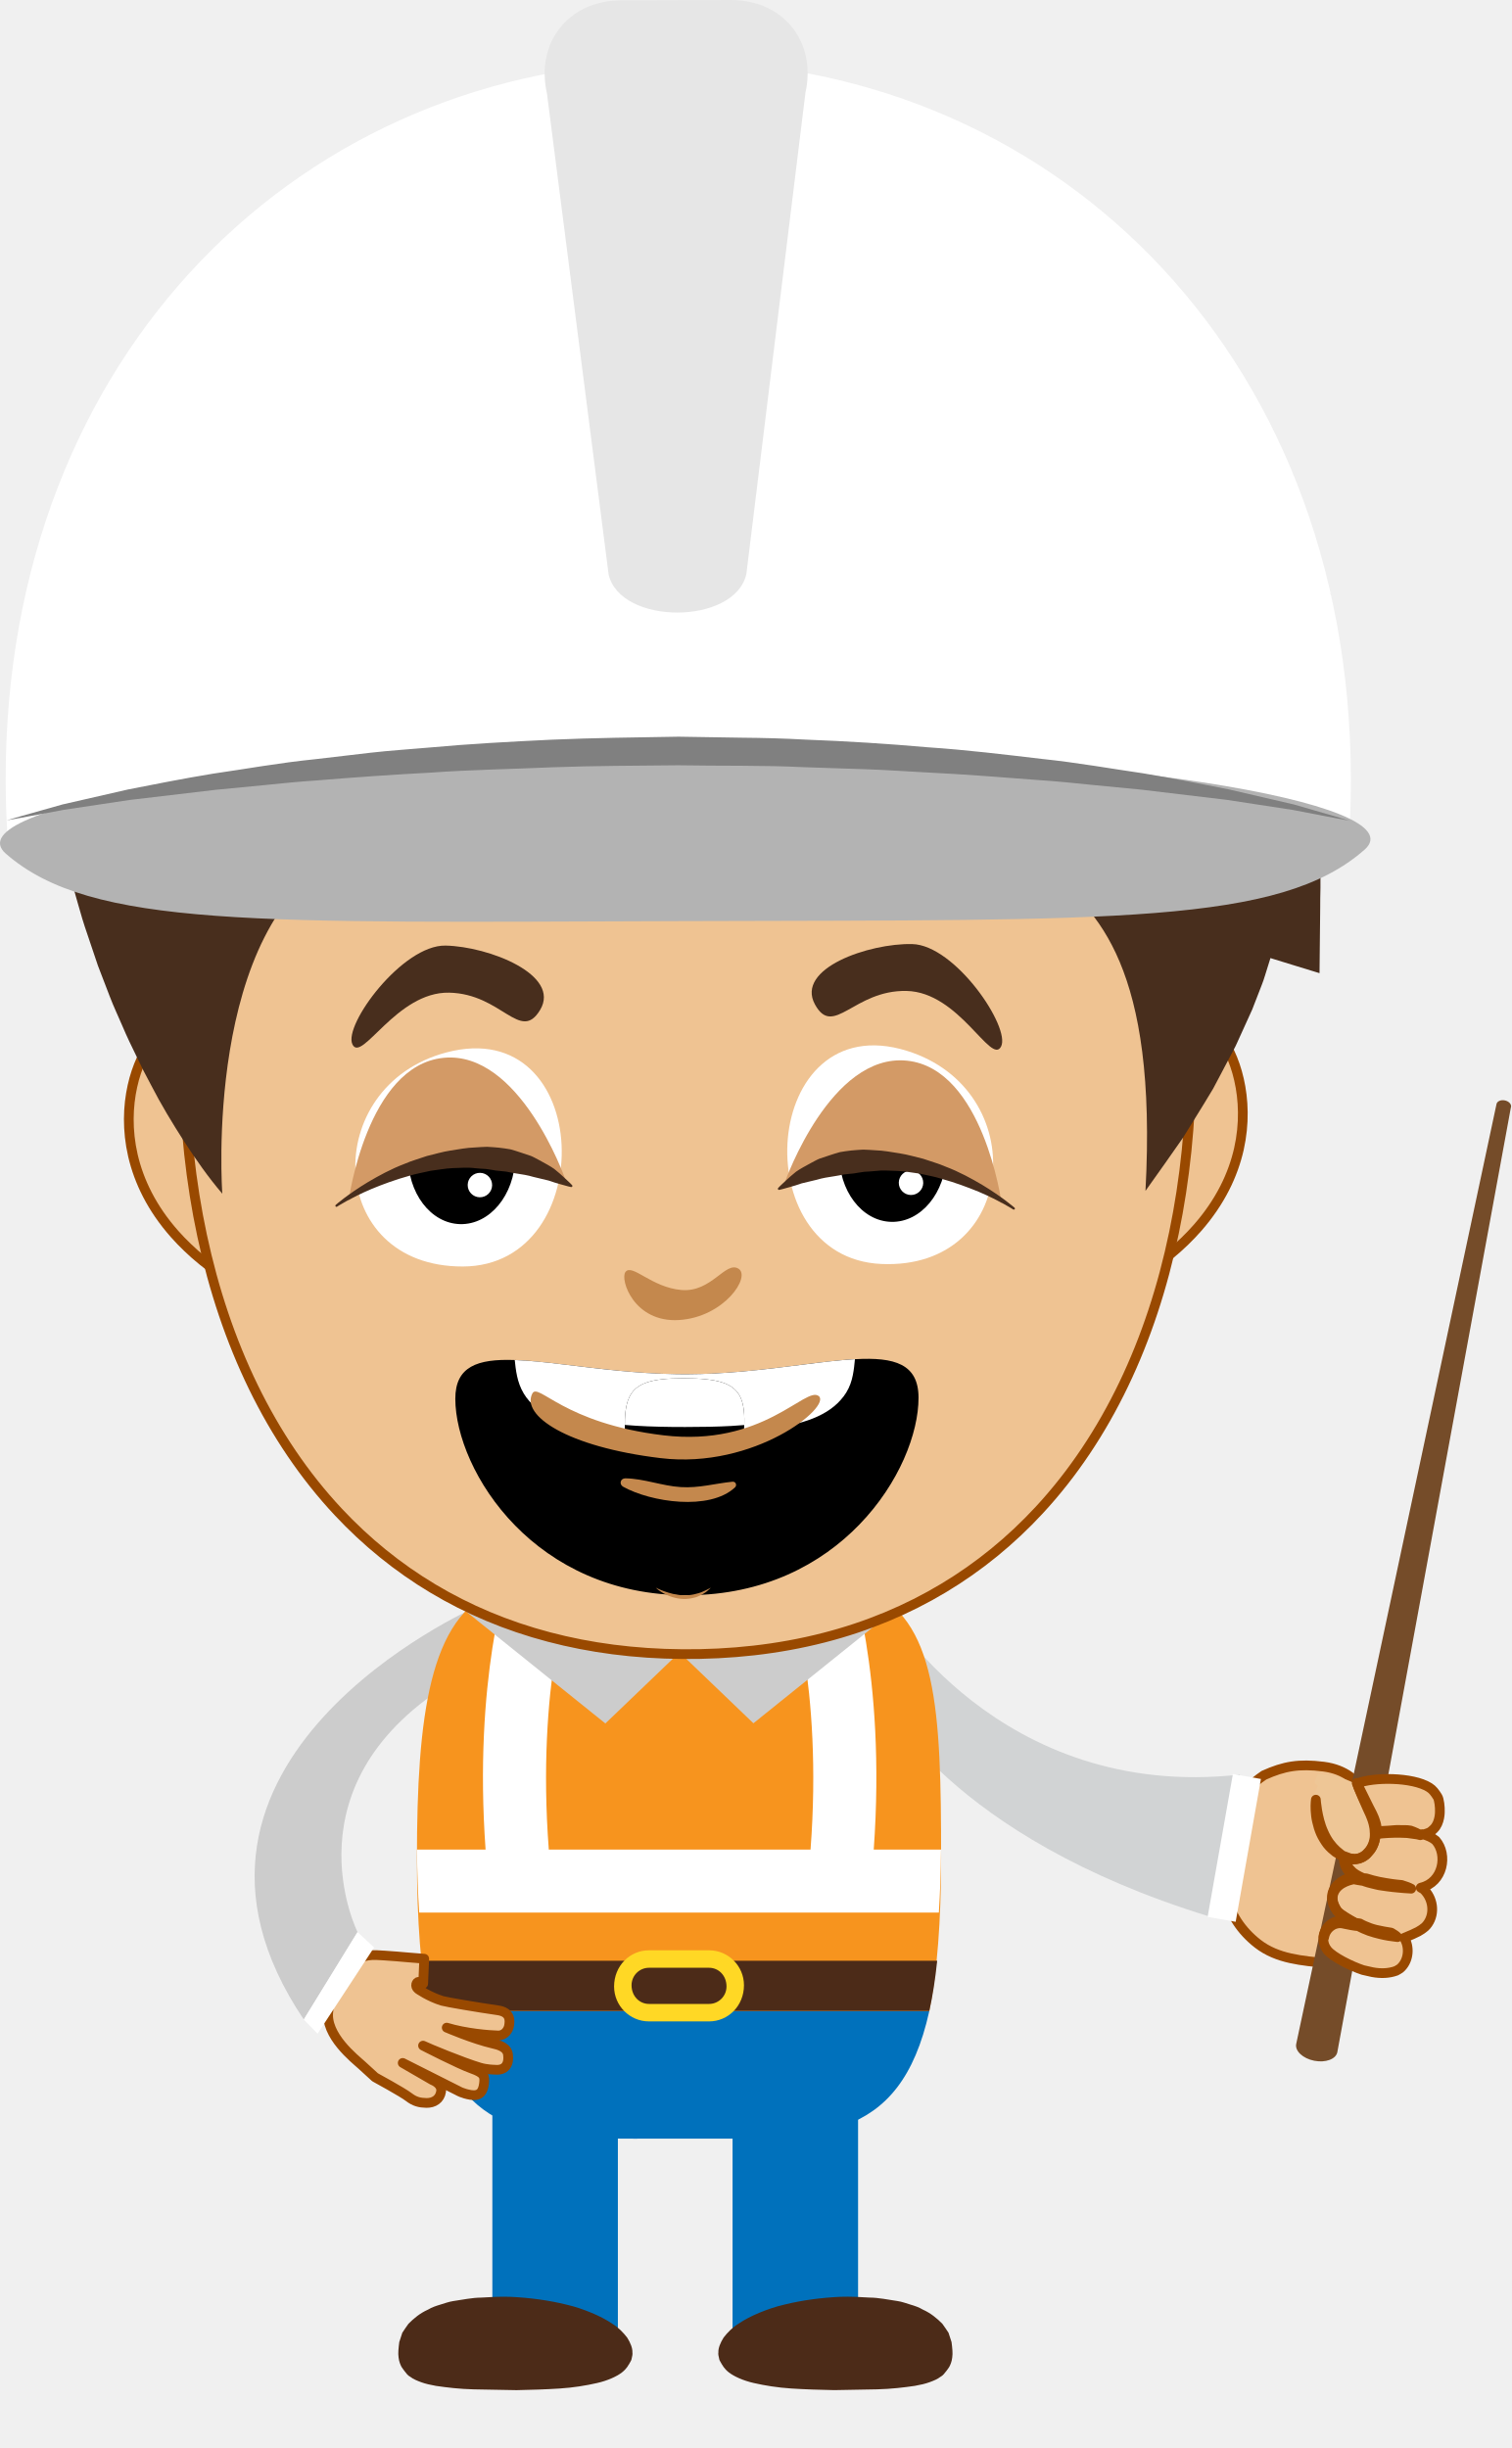
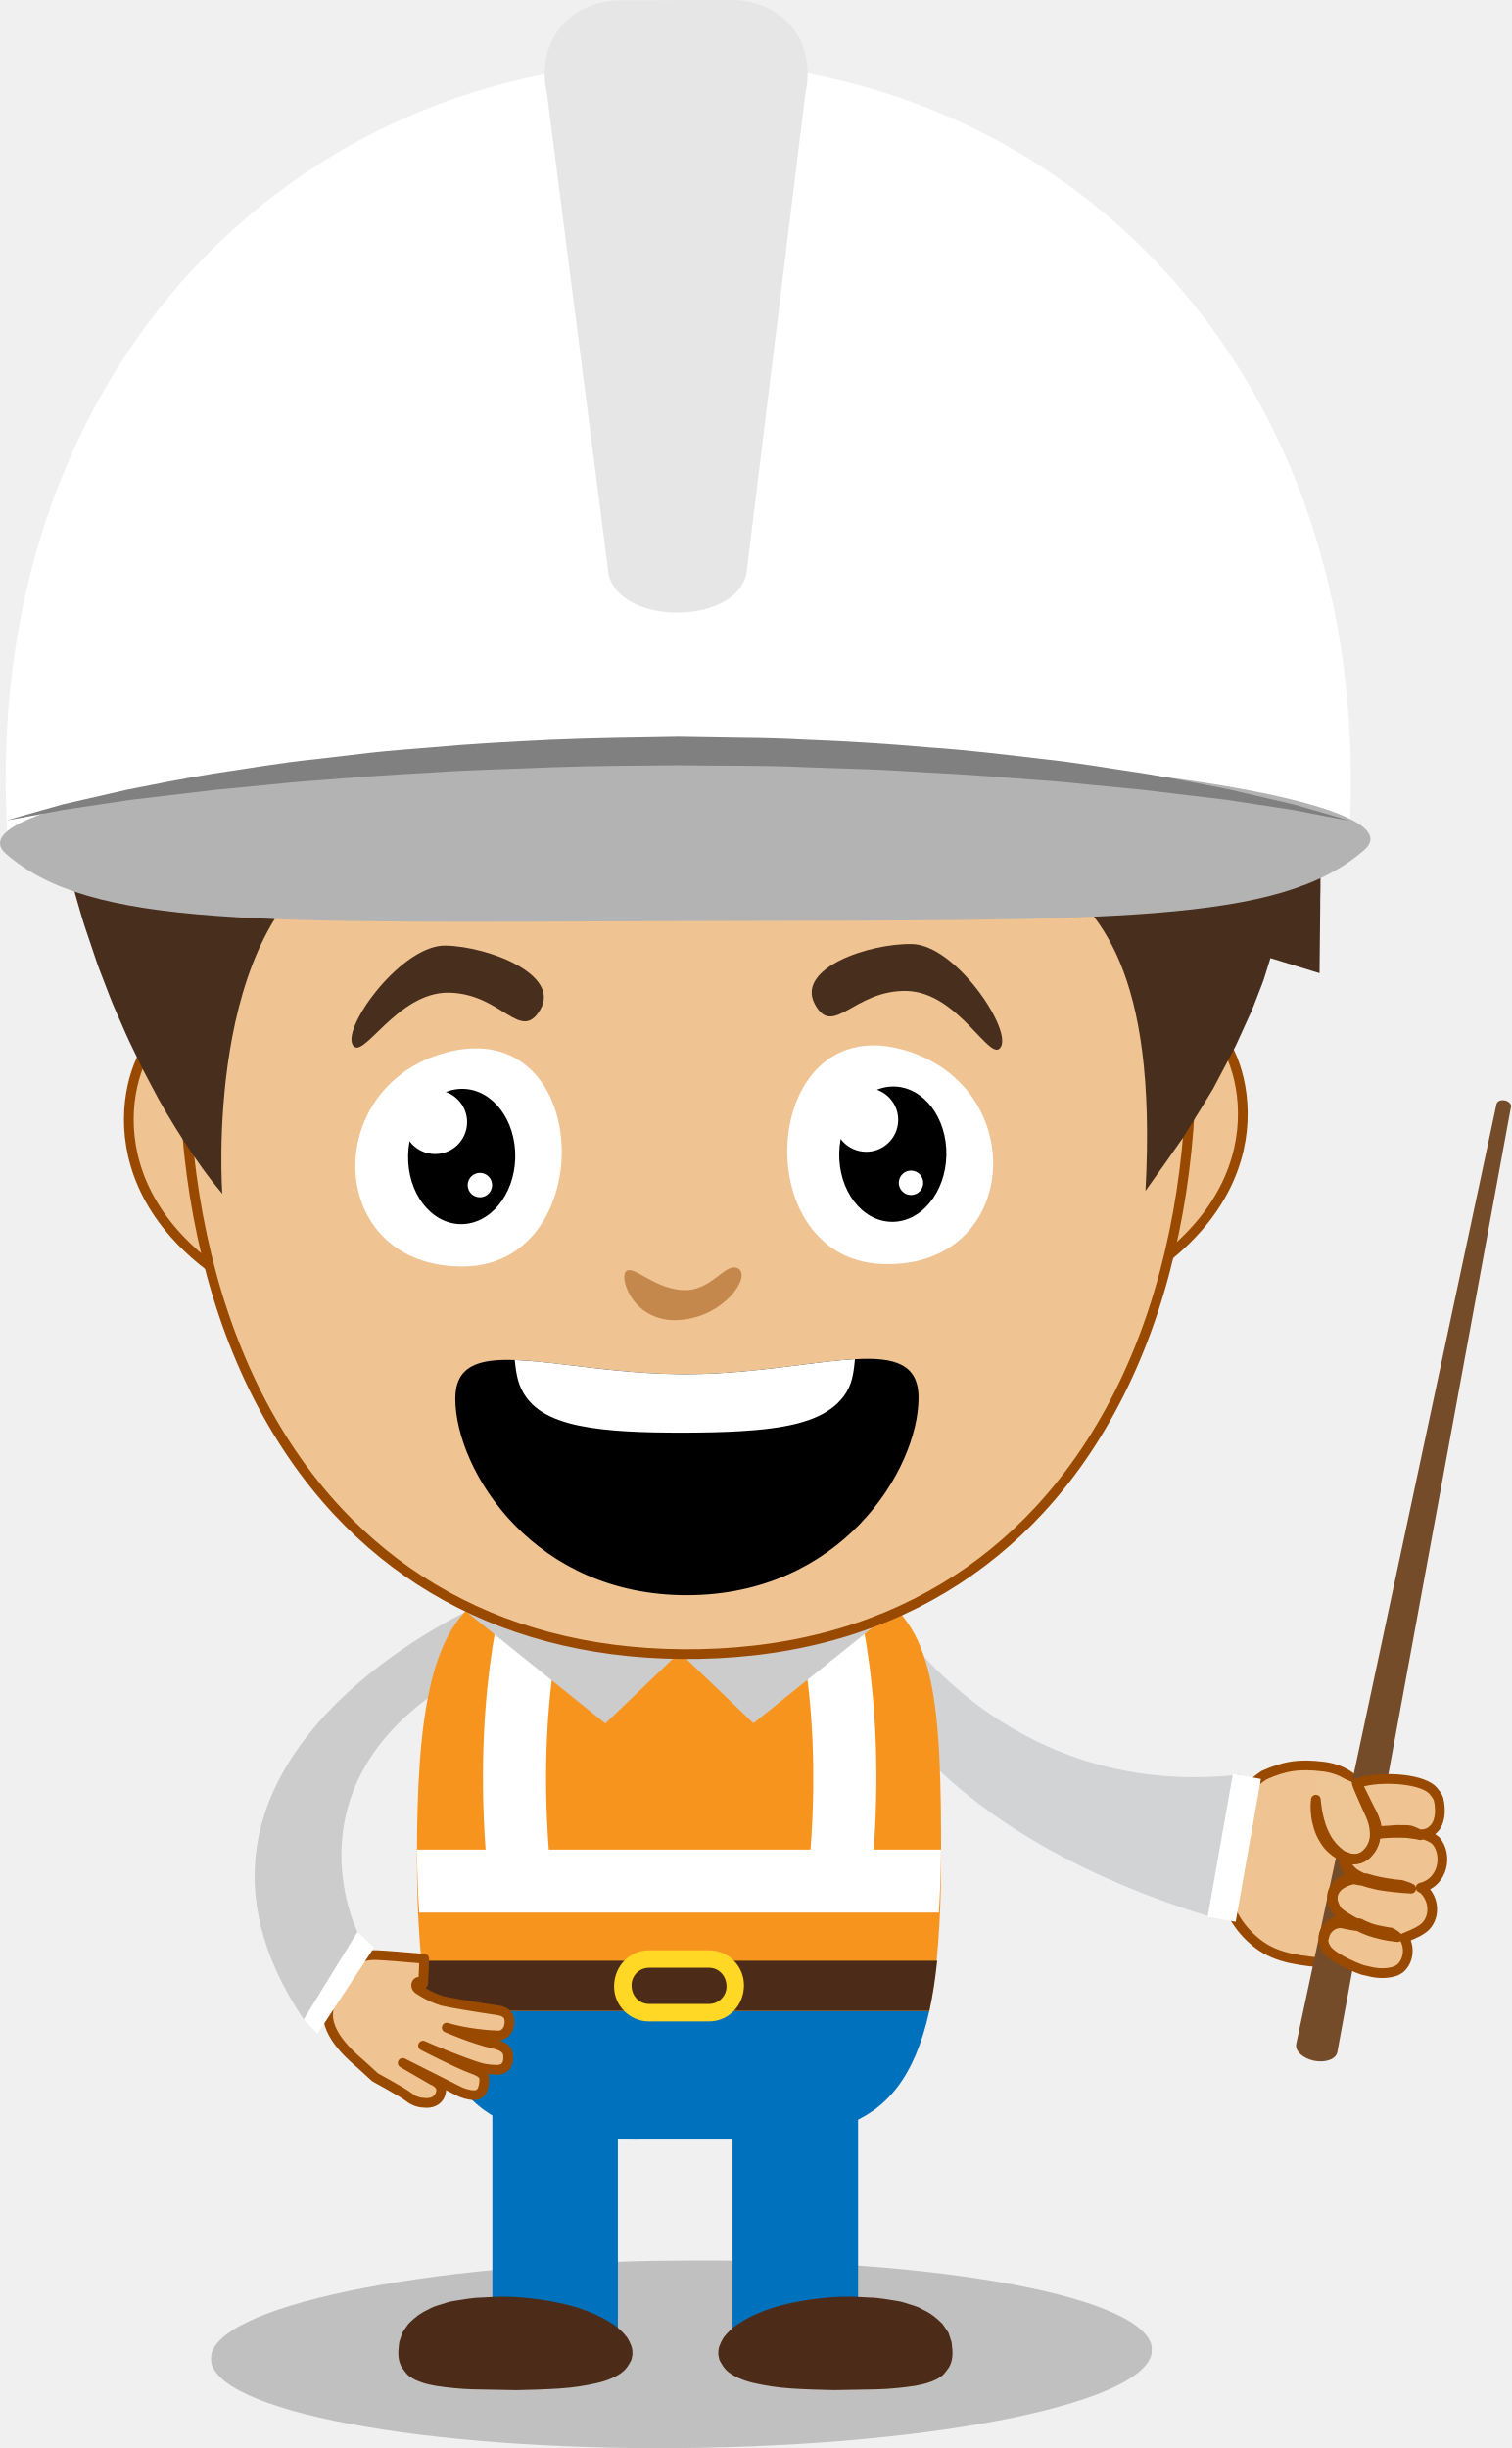
- <svg xmlns="http://www.w3.org/2000/svg" xmlns:xlink="http://www.w3.org/1999/xlink" version="1.1" x="0px" y="0px" viewBox="0 0 155.446 251.839" style="enable-background:new 0 0 155.446 251.839;" xml:space="preserve">
+ <svg xmlns="http://www.w3.org/2000/svg" version="1.1" x="0px" y="0px" viewBox="0 0 155.446 251.839" style="enable-background:new 0 0 155.446 251.839;" xml:space="preserve">
  <g id="Brazo-Mano">
    <g id="XMLID_275_">
      <path id="XMLID_1647_" style="fill:#D1D3D4;" d="M91.131,165.348l-0.25,9.686c0,0,6.659,13.849,33.442,22.102l3.221-14.572    C102.657,185.334,91.131,165.348,91.131,165.348z" />
      <g id="XMLID_1617_">
        <path style="fill:#EFC392;stroke:#994900;stroke-linecap:round;stroke-linejoin:round;stroke-miterlimit:10;" d="     M136.823,200.625c-0.648-0.916-0.275-1.843,0.499-2.373l2.866-13.623c-0.05-0.152-0.071-0.244-0.077-0.289     c-0.002,0,0.003-0.003,0.006-0.006c-0.396-1.09-1.737-2.306-3.961-2.59c-2.555-0.322-4.066-0.047-6.135,0.882     c-1.458,0.996-1.686,1.439-2.402,2.47c-1.077,1.887-0.791,3.688-0.245,4.972c-2.402,2.827-1.501,7.175,2.02,9.902     c2.011,1.557,4.542,1.743,7.147,1.994L136.823,200.625z" />
        <path id="XMLID_1645_" style="fill:#754C29;" d="M137.568,211.115c-0.144,0.721-1.207,1.116-2.378,0.885     c-1.162-0.231-1.996-1.002-1.853-1.723l20.604-96.691c0.059-0.29,0.436-0.466,0.855-0.381c0.41,0.082,0.699,0.387,0.642,0.677     c-0.003,0.015-0.007,0.038-0.018,0.053L137.568,211.115z" />
+         <path id="XMLID_1634_" style="fill:#FBCC97;" d="M138.67,182.636" />
        <path id="XMLID_1633_" style="fill:#EEC696;" d="M141.115,186.643c-0.721-1.48-0.85-1.981-0.864-2.118c0,0,0,0,0.009,0     c-0.413-1.119-1.965-1.691-4.225-1.981c-0.158-0.018-0.297-0.029-0.447-0.044c-0.126,0.284-0.24,0.565-0.369,0.847     c0.207,0.39,0.447,0.182,0.245,0.63c-0.208,0.463-0.489,0.967-0.817,1.485c0.144,0.199,0.264,0.413,0.337,0.662     c0.059,0.19,0.108,0.375,0.161,0.565c0.147,0.029,0.283,0.129,0.336,0.308c0.226,0.762,0.479,1.509,0.888,2.203     c0.473,0.794,1.112,1.269,1.828,1.817c0,0,0,0,0.001,0.003c0.018,0.009,0.038,0.006,0.056,0.012l-0.004-0.029l0.119,0.044     l0.316,0.114c0.108,0.026,0.214,0.094,0.321,0.094l0.347,0.038c0.11,0.012,0.223-0.024,0.331-0.032     c0.117-0.012,0.227-0.053,0.328-0.1c0.105-0.032,0.215-0.085,0.306-0.152c0.202-0.111,0.362-0.281,0.514-0.454     c0.12-0.129,0.223-0.27,0.306-0.437c0.086-0.144,0.168-0.308,0.209-0.483c0.069-0.167,0.092-0.343,0.119-0.51     c0.028-0.179,0.022-0.36,0.025-0.533l0.006-0.047l0.138-0.02C141.613,187.991,141.47,187.364,141.115,186.643z" />
        <g id="XMLID_1618_">
          <path style="fill:#EFC392;stroke:#994900;stroke-linecap:round;stroke-linejoin:round;stroke-miterlimit:10;" d="      M147.688,189.342c-0.345-0.297-0.821-0.502-1.361-0.653c0.044,0.008,0.095,0.015,0.138,0.024      c0.612-0.199,0.639-0.191,1.027-0.566c0.649-0.627,0.622-1.781,0.622-1.781c0.022-0.422-0.067-1.239-0.228-1.503      c-0.277-0.443-0.504-0.759-0.87-0.984c-1.711-1.075-5.769-1.081-7.43-0.401c0.019,0.129,0.712,1.652,1.421,3.111      c0.377,0.769,0.51,1.432,0.518,1.974c-0.009,0.002-0.02,0.002-0.029,0.004c0.01,1.274-0.697,1.936-0.697,1.936      s-0.853,1.251-2.461,0.53c-0.038,0.557,0.174,1.134,0.747,1.638c0.312,0.279,0.734,0.506,1.21,0.696      c-0.36-0.047-0.959-0.198-1.116-0.16c-1.642,0.357-2.859,1.655-1.626,3.39c0.234,0.331,1.389,0.993,1.828,1.23      c0.083,0.053,0.176,0.097,0.268,0.141c0.021,0.01,0.043,0.02,0.065,0.031c-0.458-0.027-1.415-0.249-1.698-0.28      c-1.384-0.143-2.525,1.594-1.474,2.906c0.584,0.729,2.478,1.652,3.658,2.042c0.321,0.065,0.644,0.141,0.971,0.22      c0.904,0.17,1.718,0.123,2.44-0.135c0.144-0.073,0.275-0.152,0.404-0.24c0.053-0.044,0.101-0.088,0.147-0.135      c0.772-0.797,0.841-2.115,0.287-3.006c-0.026-0.044,0.529-0.189,1.463-0.668l0.013-0.012c0.229-0.126,0.448-0.275,0.643-0.442      c0.117-0.103,0.218-0.223,0.309-0.354c0.773-1.113,0.511-2.643-0.44-3.533c-0.087-0.06-0.19-0.111-0.289-0.164      c0.015-0.003,0.031-0.005,0.046-0.008l-0.007-0.006C148.451,193.657,148.97,190.798,147.688,189.342z" />
        </g>
        <path style="fill:#994900;stroke:#994900;stroke-linecap:round;stroke-linejoin:round;stroke-miterlimit:10;" d="     M145.095,188.314l-0.345-0.045l-1.1-0.012c-0.285,0.014-0.567,0.041-0.849,0.066c-0.377,0.008-0.755,0.04-1.132,0.09     c-0.015-0.187-0.029-0.377-0.076-0.557c-0.032-0.234-0.117-0.457-0.188-0.683c-0.029-0.117-0.088-0.211-0.129-0.316l-0.144-0.316     l-0.315-0.612l-0.608-1.23c-0.197-0.406-0.414-0.806-0.58-1.223l-0.027-0.036l-0.026-0.024l0.013,0.043l-0.01,0.004l0.014,0.012     c0.142,0.438,0.332,0.853,0.504,1.277c0.176,0.422,0.368,0.835,0.554,1.254l0.284,0.621c0.079,0.211,0.182,0.422,0.246,0.636     c0.062,0.211,0.135,0.419,0.161,0.639c0.053,0.22,0.054,0.442,0.069,0.659l0.005,0.071c-0.004,0.154,0.003,0.309-0.021,0.46     c-0.025,0.17-0.056,0.346-0.116,0.507c-0.048,0.167-0.128,0.325-0.207,0.478c-0.085,0.152-0.188,0.299-0.303,0.422     c-0.145,0.173-0.308,0.337-0.505,0.448c-0.089,0.068-0.193,0.111-0.3,0.15c-0.101,0.05-0.207,0.082-0.319,0.094     c-0.11,0.009-0.22,0.047-0.333,0.029l-0.331-0.032c-0.111,0.003-0.211-0.067-0.319-0.094l-0.313-0.114l-0.111-0.044l0.003,0.037     c-0.04-0.027-0.083-0.056-0.144-0.096c-0.166-0.088-0.363-0.284-0.621-0.489c-0.111-0.111-0.231-0.234-0.362-0.363     c-0.114-0.143-0.233-0.293-0.362-0.451c-0.103-0.167-0.234-0.325-0.325-0.516c-0.104-0.185-0.199-0.375-0.281-0.568     c-0.36-0.776-0.542-1.629-0.653-2.268c-0.108-0.639-0.133-1.081-0.133-1.081s-0.069,0.437-0.034,1.099     c0.022,0.328,0.053,0.721,0.149,1.122c0.088,0.41,0.22,0.838,0.396,1.248c0.091,0.205,0.196,0.398,0.314,0.589     c0.103,0.196,0.245,0.363,0.362,0.536c0.265,0.334,0.56,0.583,0.831,0.794c0.275,0.179,0.504,0.328,0.69,0.398     c0.076,0.031,0.13,0.054,0.177,0.074l0.003,0.04c0.012,0.199-0.026,0.41,0.047,0.601c0.025,0.097,0.048,0.199,0.079,0.296     l0.144,0.27c0.086,0.188,0.249,0.319,0.378,0.475c0.148,0.167,0.293,0.255,0.457,0.375c0.01,0.007,0.021,0.011,0.031,0.017     c-0.122-0.015-0.301,0.006-0.385,0.044c-0.497,0.132-0.981,0.369-1.355,0.724c-0.384,0.349-0.649,0.855-0.625,1.368     c0,0.132,0.015,0.255,0.044,0.381c0.013,0.126,0.073,0.24,0.107,0.36c0.098,0.231,0.23,0.448,0.372,0.659     c0.25,0.281,0.58,0.486,0.892,0.691c0.265,0.169,0.536,0.326,0.809,0.485c-0.289-0.047-0.581-0.101-0.873-0.148     c-0.129-0.012-0.24-0.038-0.387-0.038c-0.12-0.006-0.249,0-0.388,0.032c-0.139,0.021-0.259,0.067-0.376,0.12     c-0.123,0.058-0.233,0.123-0.337,0.202c-0.402,0.311-0.675,0.776-0.739,1.267l0.076,0.042c0-0.001,0-0.002,0-0.003     c0.088-0.475,0.382-0.899,0.776-1.148c0.189-0.132,0.419-0.205,0.633-0.24c0.105-0.018,0.22-0.023,0.347-0.009     c0.102,0,0.233,0.038,0.344,0.059c0.463,0.096,0.926,0.195,1.427,0.236c0.339,0.193,0.726,0.352,1.093,0.491     c0.384,0.129,0.77,0.243,1.166,0.334c0.577,0.143,1.163,0.229,1.751,0.296c-0.16-0.162-0.388-0.317-0.652-0.463     c-0.522-0.081-1.041-0.17-1.556-0.291c-0.095-0.021-0.185-0.052-0.279-0.075c-0.105-0.035-0.215-0.063-0.319-0.101     c-0.375-0.144-0.724-0.278-1.075-0.478l-0.028-0.012h-0.042c-0.126-0.009-0.258-0.033-0.388-0.051     c-0.321-0.171-0.645-0.356-0.96-0.549c-0.313-0.202-0.64-0.393-0.891-0.671c-0.141-0.211-0.261-0.425-0.349-0.659     c-0.031-0.117-0.085-0.231-0.097-0.354c-0.023-0.123-0.039-0.243-0.028-0.366c0.015-0.489,0.287-0.938,0.666-1.233     c0.182-0.158,0.401-0.267,0.615-0.372c0.23-0.091,0.439-0.176,0.688-0.228c0.146-0.035,0.189-0.041,0.319-0.018l0.36,0.067     c0.176,0.033,0.348,0.066,0.535,0.086c0.05,0.019,0.1,0.043,0.15,0.061c0.198,0.079,0.378,0.106,0.567,0.164l0.564,0.138     c0.368,0.103,0.768,0.126,1.151,0.193c0.382,0.065,0.771,0.085,1.154,0.129c0.384,0.047,0.771,0.061,1.157,0.088     c0.048,0.003,0.099,0.008,0.149,0.012c-0.223-0.129-0.583-0.26-0.993-0.382c-0.314-0.03-0.628-0.058-0.94-0.102     c-0.454-0.062-0.905-0.141-1.354-0.226c-0.448-0.091-0.891-0.211-1.323-0.349l-0.026-0.009h-0.04     c-0.081,0.001-0.18-0.013-0.281-0.028c-0.246-0.107-0.484-0.225-0.703-0.356c-0.149-0.1-0.338-0.22-0.445-0.343     c-0.12-0.138-0.274-0.252-0.352-0.419l-0.148-0.231c-0.035-0.082-0.057-0.17-0.088-0.258c-0.068-0.142-0.063-0.296-0.075-0.449     l0.226,0.065c0.114,0.024,0.22,0.085,0.34,0.079l0.349,0.012c0.114,0.009,0.228-0.038,0.341-0.05     c0.119-0.015,0.226-0.053,0.33-0.105c0.107-0.041,0.212-0.091,0.306-0.158c0.198-0.12,0.357-0.287,0.496-0.466     c0.129-0.129,0.231-0.272,0.322-0.425c0.085-0.152,0.17-0.31,0.223-0.477c0.067-0.167,0.1-0.34,0.141-0.513     c0.027-0.133,0.033-0.268,0.044-0.404l0.047-0.007c0.404-0.056,0.812-0.102,1.219-0.117c0.413-0.018,0.82-0.032,1.233-0.026     c0.253,0.001,0.506,0.017,0.76,0.028l0.989,0.136l0,0l0.009,0.003h0.013c0.108,0.024,0.21,0.051,0.313,0.077     C145.878,188.622,145.514,188.46,145.095,188.314z" />
      </g>
      <rect id="XMLID_1616_" x="119.512" y="188.637" transform="matrix(0.1741 -0.9847 0.9847 0.1741 -82.331 282.0379)" style="fill:#FFFFFF;" width="14.922" height="2.928" />
    </g>
  </g>
  <g id="Cuerpo-Cabeza">
    <path id="XMLID_1301_" style="fill:#EFC392;stroke:#994900;stroke-linecap:round;stroke-linejoin:round;stroke-miterlimit:10;" d="   M123.204,126.295c-0.209,0.238-0.423,0.472-0.646,0.706c-0.223,0.236-0.454,0.469-0.696,0.702c-0.237,0.23-0.488,0.464-0.745,0.693   c-0.258,0.23-0.525,0.458-0.8,0.686c-0.275,0.228-0.563,0.454-0.855,0.678c-0.296,0.225-0.597,0.446-0.91,0.668   c-0.004-1.238-0.008-2.477-0.011-3.713c-0.006-1.237-0.008-2.475-0.011-3.713c-0.004-1.235-0.009-2.472-0.012-3.709   c-0.006-1.238-0.008-2.475-0.011-3.713c-0.004-1.237-0.008-2.475-0.011-3.712c-0.006-1.238-0.008-2.475-0.011-3.713   c0,0,0.095-0.157,0.271-0.401c0.174-0.246,0.43-0.578,0.749-0.929c0.32-0.348,0.7-0.713,1.128-1.024   c0.429-0.313,0.905-0.568,1.412-0.701c0.504-0.13,1.04-0.136,1.592,0.054c0.549,0.191,1.116,0.576,1.678,1.229   c0.418,0.489,0.837,1.143,1.206,1.933c0.373,0.791,0.698,1.714,0.931,2.743c0.235,1.026,0.381,2.159,0.393,3.362   c0.014,1.203-0.108,2.476-0.402,3.789c-0.299,1.311-0.77,2.665-1.463,4.022C125.287,123.59,124.376,124.954,123.204,126.295z" />
    <g>
      <defs>
        <filter id="Adobe_OpacityMaskFilter" filterUnits="userSpaceOnUse" x="21.69" y="232.53" width="96.81" height="19.325">
          <feFlood style="flood-color:white;flood-opacity:1" result="back" />
          <feBlend in="SourceGraphic" in2="back" mode="normal" />
        </filter>
      </defs>
      <mask maskUnits="userSpaceOnUse" x="21.69" y="232.53" width="96.81" height="19.325" id="XMLID_2_">
- 		</mask>
-       <ellipse id="XMLID_4_" transform="matrix(1 -0.0098 0.0098 1 -2.364 0.6967)" style="opacity:0.5;mask:url(#XMLID_2_);fill:#999999;" cx="70.096" cy="242.193" rx="48.407" ry="9.651" />
+         <g id="XMLID_3_" style="filter:url(#Adobe_OpacityMaskFilter);">
+ 			</g>
+       </mask>
+       <path id="XMLID_4_" style="opacity:0.2;mask:url(#XMLID_2_);" d="M118.501,241.72c0.051,5.328-21.574,9.862-48.31,10.123    c-26.734,0.263-48.449-3.848-48.5-9.177c-0.053-5.329,21.578-9.863,48.311-10.125C96.737,232.279,118.449,236.388,118.501,241.72z    " />
      <g id="XMLID_1303_">
        <g id="XMLID_1479_">
          <g id="XMLID_1484_">
            <rect id="XMLID_1489_" x="50.648" y="213.648" style="fill:#0071BC;" width="12.911" height="29.754" />
          </g>
          <rect id="XMLID_1483_" x="75.357" y="213.648" style="fill:#0071BC;" width="12.911" height="29.754" />
          <path id="XMLID_1482_" style="fill:#0071BC;" d="M95.597,206.877c-3.053,13.84-11.786,13.134-24.612,13.134h-2.272      c-1.184,0-2.344,0.006-3.457,0.006c-10.932,0-18.378-0.583-21.154-13.14H95.597z" />
          <path id="XMLID_1481_" style="fill:#4C2B18;" d="M64.517,240.484c-0.378-0.494-0.873-1.02-1.519-1.421      c-0.629-0.429-1.361-0.806-2.158-1.135c-0.797-0.33-1.658-0.631-2.572-0.839c-1.821-0.448-3.806-0.716-5.796-0.803      c-0.997-0.035-2.024,0.024-2.969,0.081c-0.955,0.006-1.944,0.224-2.877,0.357c-0.47,0.069-0.914,0.242-1.352,0.371      c-0.438,0.129-0.861,0.275-1.245,0.508c-0.807,0.356-1.469,0.905-2.01,1.456c-0.226,0.322-0.448,0.625-0.634,0.924      c-0.11,0.337-0.214,0.655-0.312,0.955c-0.079,0.612-0.139,1.156-0.072,1.588c0.047,0.439,0.198,0.769,0.305,0.971      c0.13,0.192,0.199,0.294,0.199,0.294s-0.014-0.031-0.031-0.064c0.021,0.033,0.045,0.064,0.068,0.096      c-0.018-0.015-0.037-0.031-0.037-0.031s0.05,0.062,0.128,0.16c0.008,0.01,0.015,0.02,0.024,0.03      c0.007,0.009,0.01,0.012,0.017,0.022c0.116,0.135,0.243,0.365,0.554,0.527c0.278,0.22,0.658,0.378,1.1,0.541      c0.441,0.163,0.958,0.278,1.523,0.378c1.129,0.166,2.452,0.322,3.864,0.356c1.409,0.026,2.914,0.054,4.417,0.082      c1.506-0.029,3.012-0.076,4.427-0.168c1.415-0.089,2.733-0.308,3.851-0.563c1.119-0.255,2.014-0.672,2.553-1.08      c0.541-0.42,0.681-0.797,0.697-0.779c0,0-0.024,0.023-0.062,0.061c0.024-0.033,0.054-0.063,0.076-0.097      c-0.004,0.01-0.014,0.036-0.014,0.036s0.017-0.029,0.039-0.068c0.012-0.019,0.022-0.039,0.033-0.058      c0.028-0.049,0.058-0.102,0.103-0.182c0.066-0.098,0.129-0.223,0.152-0.397c0.031-0.157,0.105-0.39,0.066-0.598      C65.078,241.577,64.847,241.002,64.517,240.484z" />
          <path id="XMLID_1480_" style="fill:#4C2B18;" d="M97.882,240.938c-0.098-0.3-0.202-0.62-0.312-0.957      c-0.186-0.297-0.41-0.601-0.634-0.923c-0.542-0.552-1.203-1.102-2.01-1.458c-0.385-0.233-0.807-0.378-1.247-0.507      c-0.438-0.13-0.882-0.303-1.351-0.371c-0.934-0.133-1.923-0.352-2.878-0.357c-0.945-0.057-1.972-0.116-2.969-0.081      c-1.991,0.086-3.976,0.355-5.796,0.803c-0.914,0.208-1.775,0.51-2.574,0.839c-0.797,0.331-1.529,0.706-2.158,1.137      c-0.646,0.4-1.141,0.927-1.519,1.419c-0.329,0.519-0.561,1.093-0.536,1.512c-0.04,0.208,0.035,0.439,0.066,0.596      c0.024,0.176,0.087,0.3,0.152,0.397c0.044,0.076,0.072,0.126,0.1,0.174c0.013,0.024,0.026,0.048,0.041,0.072      c0.018,0.032,0.035,0.061,0.035,0.061s-0.009-0.024-0.012-0.032c0.02,0.03,0.047,0.057,0.068,0.087      c-0.035-0.035-0.055-0.054-0.055-0.054c0.016-0.018,0.158,0.359,0.697,0.779c0.539,0.407,1.436,0.825,2.553,1.08      c1.118,0.255,2.436,0.473,3.851,0.563c1.416,0.092,2.922,0.139,4.427,0.168c1.504-0.028,3.009-0.056,4.418-0.082      c1.412-0.034,2.735-0.19,3.864-0.356c0.564-0.1,1.081-0.215,1.523-0.378c0.442-0.163,0.822-0.321,1.1-0.541      c0.311-0.163,0.438-0.393,0.554-0.527c0.008-0.01,0.011-0.013,0.018-0.022c0.008-0.009,0.014-0.018,0.022-0.027      c0.08-0.099,0.13-0.161,0.13-0.161s-0.02,0.017-0.038,0.032c0.023-0.032,0.047-0.064,0.069-0.097      c-0.016,0.035-0.031,0.065-0.031,0.065s0.069-0.102,0.199-0.296c0.107-0.201,0.258-0.53,0.305-0.97      C98.021,242.094,97.961,241.55,97.882,240.938z" />
        </g>
        <g id="XMLID_1463_">
          <path id="XMLID_1473_" style="fill:#CCCCCC;" d="M48.813,165.387c0,0-35.486,15.735-17.564,42.369l5.53-8.994      c0,0-7.702-15.366,10.084-25.956L48.813,165.387z" />
        </g>
        <g id="XMLID_1456_">
          <g id="XMLID_1460_">
            <path id="XMLID_1462_" style="fill:#F7941E;" d="M96.81,191.142c0,6.554-0.412,11.698-1.213,15.735H44.102       c-0.8-4.037-1.213-9.182-1.213-15.735c0-14.599,1.31-24.894,8.174-27.521c4.29-1.647,5.046-0.755,17.65-0.755h2.272       c1.844,0,3.548-0.007,5.13-0.007c8.744,0,9.435-0.809,12.886,0.606C96.406,166.499,96.81,175.798,96.81,191.142z" />
            <path id="XMLID_1461_" style="fill:#FFFFFF;" d="M96.803,190.278c-0.021,2.344-0.097,4.5-0.227,6.48H43.126       c-0.136-1.98-0.211-4.137-0.231-6.48h7.056c-1.251-17.446,2.227-28.074,2.669-29.342c0.016-0.054,0.032-0.092,0.038-0.113       l0.155,0.059l2.89,1.052l3.045,1.107c-0.038,0.108-3.586,10.245-2.294,27.237h26.924c1.291-16.992-2.259-27.129-2.295-27.237       l6.086-2.218c0.177,0.48,4.017,11.259,2.71,29.455H96.803z" />
          </g>
          <g id="XMLID_1457_">
            <polygon id="XMLID_1459_" style="fill:#CCCCCC;" points="69,169.128 77.502,177.282 93.162,164.69      " />
            <polygon id="XMLID_1458_" style="fill:#CCCCCC;" points="70.805,169.12 62.272,177.302 46.56,164.669      " />
          </g>
        </g>
        <g id="XMLID_1451_">
          <path id="XMLID_1455_" style="fill:#4C2B18;" d="M96.406,201.712c-0.198,1.915-0.467,3.63-0.809,5.165H44.102      c-0.341-1.535-0.611-3.251-0.807-5.165H96.406z" />
          <path id="XMLID_1452_" style="fill:#FFD825;" d="M72.937,207.953h-6.176c-1.98,0-3.592-1.611-3.592-3.592      c0-2.111,1.611-3.722,3.592-3.722h6.176c1.982,0,3.593,1.611,3.593,3.593C76.531,206.341,74.919,207.953,72.937,207.953z       M66.762,202.434c-0.99,0-1.796,0.807-1.796,1.797c0,1.119,0.806,1.925,1.796,1.925h6.176c0.99,0,1.797-0.806,1.797-1.796      c0-1.119-0.807-1.926-1.797-1.926H66.762z" />
        </g>
        <g id="XMLID_1304_">
          <g id="XMLID_1357_">
            <path id="XMLID_1358_" style="fill:#EFC392;stroke:#994900;stroke-linecap:round;stroke-linejoin:round;stroke-miterlimit:10;" d="       M52.372,208.366c-0.066,0.46-0.453,1.052-1.137,1.034c-0.905-0.018-3.324-0.214-5.282-0.806c0,0,2.735,1.181,4.755,1.644       c0.592,0.132,1.559,0.378,1.559,1.269c0,0,0.249,1.598-1.412,1.412c0,0-0.791-0.006-1.504-0.221       c-1.784-0.535-5.268-1.976-5.833-2.253c0,0,3.713,1.913,5.013,2.369c1.296,0.454,1.351,0.782,1.257,1.548       c-0.103,0.765-0.378,1.311-1.374,1.153c-0.867-0.149-1.31-0.431-1.31-0.431l-5.678-2.859l3.067,1.775       c0,0,0.999,0.356,0.882,1.166c-0.129,0.804-0.753,1.187-1.515,1.175c-0.681-0.015-1.194-0.126-1.822-0.614       c-0.636-0.491-3.456-2.027-3.456-2.027s-0.672-0.617-1.355-1.239c-0.7-0.643-3.839-3.07-3.442-5.616       c0,0-0.038-1.624,1.523-2.87l0.237-0.858c0,0,0.475-2.13,3.24-1.983c0,0,1.247,0.064,1.956,0.129       c0.637,0.064,1.635,0.135,2.899,0.24l-0.108,2.572c-0.24-0.116-0.436-0.19-0.482-0.19c-0.186-0.009-0.423,0.434-0.037,0.743       c0,0,1.099,0.789,2.479,1.211c0.398,0.122,3.716,0.686,5.716,0.97C52.58,207.003,52.437,207.944,52.372,208.366z" />
          </g>
          <polygon id="XMLID_1356_" style="fill:#FFFFFF;" points="38.481,200.346 36.779,198.762 31.249,207.756 32.666,209.217     " />
        </g>
      </g>
      <path id="XMLID_1300_" style="fill:#EFC392;stroke:#994900;stroke-linecap:round;stroke-linejoin:round;stroke-miterlimit:10;" d="    M17.96,126.949c0.209,0.235,0.425,0.468,0.649,0.703c0.222,0.231,0.456,0.464,0.699,0.694c0.243,0.231,0.493,0.461,0.749,0.691    c0.261,0.228,0.528,0.456,0.807,0.681c0.276,0.225,0.562,0.449,0.859,0.672c0.294,0.224,0.598,0.443,0.913,0.663    c-0.003-1.238-0.009-2.475-0.011-3.713c-0.003-1.237-0.007-2.475-0.011-3.713c-0.003-1.237-0.009-2.474-0.012-3.709    c-0.003-1.238-0.007-2.476-0.011-3.715c-0.003-1.237-0.006-2.473-0.011-3.71c-0.003-1.237-0.006-2.475-0.011-3.712    c0,0-0.098-0.158-0.273-0.401c-0.178-0.245-0.434-0.575-0.755-0.924c-0.319-0.346-0.703-0.708-1.135-1.018    c-0.429-0.309-0.908-0.562-1.412-0.691c-0.508-0.126-1.044-0.129-1.594,0.064c-0.549,0.193-1.11,0.583-1.67,1.239    c-0.416,0.489-0.83,1.148-1.197,1.94c-0.365,0.791-0.684,1.718-0.911,2.747c-0.229,1.029-0.367,2.163-0.372,3.365    c-0.005,1.202,0.123,2.474,0.426,3.787c0.306,1.31,0.786,2.659,1.486,4.014C15.86,124.255,16.779,125.616,17.96,126.949z" />
      <path id="XMLID_1290_" style="fill:#EFC392;stroke:#994900;stroke-linecap:round;stroke-linejoin:round;stroke-miterlimit:10;" d="    M34.823,155.569c-3.497-3.732-6.418-8.068-8.765-12.885c-2.32-4.764-4.076-9.996-5.268-15.571    c-1.167-5.451-1.791-11.234-1.874-17.222c-0.091-6.006,0.485-12.023,1.806-17.886c1.288-5.699,3.23-11.062,5.739-15.962    c2.51-4.902,5.587-9.34,9.148-13.187c3.008-3.25,6.358-6.079,10.003-8.405c3.67-2.347,7.639-4.183,11.847-5.433    c4.3-1.276,8.762-1.889,13.245-1.903c4.574,0.002,8.966,0.655,13.125,1.883c4.158,1.228,8.084,3.03,11.723,5.33    c3.638,2.301,6.991,5.099,10.007,8.318c3.583,3.825,6.689,8.245,9.227,13.13c2.539,4.887,4.513,10.239,5.837,15.928    c1.356,5.855,1.969,11.867,1.915,17.874c-0.047,5.991-0.638,11.774-1.772,17.234c-1.156,5.579-2.881,10.823-5.173,15.601    c-2.319,4.83-5.212,9.184-8.687,12.937c-2.886,3.12-6.174,5.821-9.862,8.031c-3.689,2.212-7.777,3.933-12.265,5.088    c-4.751,1.223-9.672,1.739-14.575,1.699c-4.934-0.039-9.514-0.646-13.737-1.761c-4.35-1.145-8.322-2.827-11.919-4.977    C40.922,161.262,37.679,158.616,34.823,155.569z" />
      <path id="XMLID_1289_" style="fill:#482E1D;" d="M135.736,100.114l0.025-2.42l0.045-4.229c-0.019-1.412,0.103-2.831-0.035-4.244    l-0.326-4.245c-0.067-0.708-0.089-1.421-0.226-2.122l-0.337-2.113l-0.341-2.116c-0.093-0.709-0.266-1.406-0.435-2.103    l-0.498-2.097c-0.174-0.699-0.312-1.405-0.549-2.092c-0.462-1.377-0.8-2.778-1.373-4.143c-0.028-0.07-0.054-0.14-0.081-0.21    l3.326-0.503l1.179-0.484l0.595-3.141l0.176-2.529c-0.223-0.721-0.374-1.463-0.685-2.161l-0.846-2.121    c-0.254-0.72-0.65-1.38-0.994-2.065c-0.369-0.67-0.677-1.379-1.105-2.019l-1.265-1.933c-0.408-0.656-0.939-1.223-1.406-1.837    c-0.474-0.611-0.967-1.205-1.516-1.749c-0.544-0.547-1.048-1.141-1.63-1.648l-1.739-1.535l-1.846-1.398    c-0.631-0.443-1.291-0.842-1.938-1.263c-0.412-0.249-0.838-0.476-1.259-0.709l0.896-0.601l4.954-3.325l-4.885-3.32l-1.888-1.284    c-0.623-0.447-1.281-0.806-1.936-1.174c-0.658-0.354-1.301-0.77-1.977-1.07l-2.016-0.951c-0.675-0.311-1.362-0.556-2.045-0.835    c-0.682-0.282-1.369-0.536-2.063-0.755c-1.38-0.486-2.773-0.893-4.174-1.255c-0.7-0.188-1.404-0.327-2.106-0.491    c-0.702-0.168-1.407-0.3-2.113-0.429c-1.409-0.276-2.824-0.482-4.241-0.672c-1.195-0.152-2.394-0.265-3.597-0.362l0.465-3.311    l0.686-4.892l-4.756-0.115c-1.602-0.039-3.214-0.202-4.81-0.122l-2.396,0.066l-2.379,0.204c-0.796,0.057-1.583,0.151-2.365,0.278    c-0.784,0.118-1.571,0.219-2.35,0.354l-2.32,0.476c-0.778,0.144-1.53,0.369-2.295,0.554c-0.764,0.19-1.526,0.386-2.273,0.623    c-0.749,0.232-1.508,0.437-2.248,0.694c-1.488,0.492-2.957,1.031-4.413,1.608c-1.017,0.415-2.024,0.854-3.026,1.309l-0.603-3.261    l-1.105-5.987l-5.087,2.832l-4.479,2.494l-2.234,1.252c-0.73,0.438-1.41,0.95-2.116,1.423l-4.192,2.895    c-1.333,1.044-2.642,2.117-3.959,3.175c-0.648,0.544-1.341,1.033-1.946,1.623l-1.868,1.71c-1.253,1.13-2.49,2.276-3.647,3.506    c-1.188,1.197-2.361,2.409-3.471,3.695c-0.218,0.246-0.436,0.49-0.654,0.735l-3.576-3.348l-2.14,4.155    c-0.71,1.38-1.525,2.715-2.12,4.133l-0.943,2.106l-0.826,2.138c-0.29,0.709-0.511,1.435-0.749,2.156    c-0.225,0.724-0.497,1.437-0.683,2.169c-0.416,1.455-0.807,2.912-1.126,4.381c-0.343,1.464-0.616,2.939-0.866,4.414    c-0.25,1.476-0.447,2.956-0.621,4.439c-0.16,1.484-0.27,2.972-0.342,4.465c-0.02,0.419-0.028,0.84-0.042,1.261l-2.415-0.392    l-3.527-0.572l0.43,3.307l0.437,3.366c0.163,1.12,0.256,2.245,0.476,3.357l0.598,3.336c0.186,1.113,0.441,2.215,0.711,3.312    l0.781,3.292L8,92.91c0.298,1.086,0.623,2.163,0.994,3.227l1.077,3.197l1.209,3.148c0.395,1.051,0.886,2.066,1.324,3.098    c0.435,1.033,0.922,2.044,1.417,3.05c0.478,1.013,0.979,2.014,1.518,2.997c1.021,1.99,2.184,3.906,3.389,5.784    c1.22,1.868,2.492,3.703,3.941,5.39c0,0-2.032-27.628,12.286-34.859c5.785-2.92,15.029,1.244,35.423,1.181    c22.852-0.068,32.079-3.448,37.296,0.637c4.95,3.878,11.207,9.696,9.958,32.754l2.079-2.928l1.029-1.47    c0.334-0.497,0.707-0.965,1.009-1.485l1.9-3.076l0.94-1.553l0.846-1.6l0.846-1.604c0.276-0.539,0.585-1.062,0.822-1.621    l1.509-3.322l0.665-1.712c0.213-0.575,0.463-1.134,0.634-1.732l0.555-1.776c0.006-0.025,0.013-0.048,0.019-0.072l2.815,0.866    L135.736,100.114z" />
      <g id="XMLID_1163_">
        <path id="XMLID_1272_" style="fill:#FFFFFF;" d="M138.96,79.96c0.008,1.914-0.047,3.813-0.156,5.693     c-13.149-4.125-39.451-6.882-69.736-6.791c-29.264,0.089-54.786,2.814-68.32,6.789c-0.102-1.741-0.158-3.502-0.164-5.274     C0.45,36.173,31.339,6.425,69.548,6.309C107.765,6.194,138.826,35.756,138.96,79.96z" />
        <path id="XMLID_1271_" style="fill:#B3B3B3;" d="M69.812,94.762c-43.432,0.133-60.428,0.726-69.21-6.939     c-5.425-4.736,26.423-10.448,69.857-10.579c43.436-0.129,75.319,5.388,69.921,10.156c-8.734,7.718-25.733,7.227-69.166,7.358     L69.812,94.762z" />
        <path id="XMLID_1165_" style="fill:#808080;" d="M0.683,84.393c0,0,2.088-0.62,5.76-1.638c1.862-0.426,4.125-0.943,6.719-1.536     c2.61-0.508,5.553-1.106,8.784-1.634c3.238-0.462,6.735-1.103,10.466-1.481c1.864-0.217,3.778-0.441,5.735-0.67     c1.958-0.223,3.966-0.35,6.004-0.53c4.077-0.375,8.301-0.605,12.595-0.808c4.304-0.188,8.647-0.235,13.052-0.309     c2.174,0.035,4.35,0.069,6.517,0.104c2.163,0.018,4.326,0.075,6.482,0.194c4.307,0.162,8.537,0.428,12.613,0.79     c4.084,0.273,8.014,0.759,11.74,1.196c3.73,0.389,7.228,1.022,10.466,1.487c3.23,0.537,6.174,1.136,8.782,1.649     c2.59,0.6,4.849,1.124,6.708,1.555c3.679,1.042,5.758,1.677,5.758,1.677s-2.152-0.384-5.877-1.116     c-1.88-0.287-4.161-0.636-6.777-1.035c-2.627-0.314-5.59-0.668-8.824-1.054c-1.62-0.156-3.307-0.319-5.054-0.488     c-1.744-0.18-3.546-0.368-5.408-0.489c-3.717-0.288-7.634-0.597-11.696-0.797c-2.028-0.103-4.092-0.258-6.179-0.324     c-2.085-0.069-4.196-0.139-6.324-0.21c-4.243-0.213-8.622-0.118-12.964-0.197c-4.294,0.04-8.657,0.051-12.912,0.205     c-4.262,0.19-8.464,0.253-12.52,0.549c-4.06,0.214-7.979,0.494-11.696,0.8c-1.861,0.124-3.665,0.299-5.41,0.483     c-1.745,0.168-3.433,0.331-5.053,0.487c-3.234,0.382-6.197,0.732-8.825,1.042c-2.616,0.392-4.896,0.735-6.774,1.016     C2.83,84.024,0.683,84.393,0.683,84.393z" />
        <path id="XMLID_1164_" style="fill:#E6E6E6;" d="M63.893,0.035c-5.397,0.016-8.826,4.331-7.627,9.594l6.341,49.465     c1.201,5.256,13.001,5.221,14.169-0.043l6.077-49.502c1.168-5.27-2.29-9.565-7.685-9.549L63.893,0.035z" />
      </g>
      <path id="XMLID_562_" style="fill:#C4884D;" d="M64.343,130.849c0.695-0.888,2.674,1.603,5.764,1.861    c3.089,0.258,4.511-3,5.849-2.199c1.337,0.802-1.458,4.998-6.107,5.288S63.747,131.61,64.343,130.849z" />
    </g>
  </g>
  <g id="Ojos-Abiertos">
    <g id="XMLID_641_">
      <path id="XMLID_823_" style="fill:#FFFFFF;" d="M45.921,108.27c-13.036,3.449-12.468,22.059,1.694,22.022    C61.778,130.255,61.091,104.257,45.921,108.27z" />
-       <ellipse id="XMLID_821_" transform="matrix(0.0209 -0.9998 0.9998 0.0209 -72.4497 163.9692)" cx="47.493" cy="118.975" rx="6.962" ry="5.511" />
-       <ellipse id="XMLID_645_" transform="matrix(0.0209 -0.9998 0.9998 0.0209 -71.5848 157.7759)" style="fill:#FFFFFF;" cx="44.762" cy="115.437" rx="3.287" ry="3.287" />
-       <ellipse id="XMLID_644_" transform="matrix(0.0209 -0.9998 0.9998 0.0209 -73.556 168.7205)" style="fill:#FFFFFF;" cx="49.365" cy="121.916" rx="1.257" ry="1.257" />
+       <path id="XMLID_821_" d="M53.003,119.091c-0.08,3.844-2.613,6.908-5.656,6.845c-3.043-0.064-5.445-3.231-5.365-7.075    c0.08-3.844,2.613-6.908,5.656-6.845C50.682,112.079,53.083,115.247,53.003,119.091z" />
+       <path id="XMLID_645_" style="fill:#FFFFFF;" d="M48.049,115.505c-0.038,1.815-1.54,3.256-3.355,3.218    c-1.815-0.038-3.256-1.54-3.218-3.355c0.038-1.815,1.54-3.256,3.355-3.218C46.646,112.188,48.087,113.69,48.049,115.505z" />
+       <path id="XMLID_644_" style="fill:#FFFFFF;" d="M50.622,121.942c-0.015,0.694-0.589,1.245-1.283,1.23    c-0.694-0.014-1.245-0.589-1.23-1.283c0.015-0.694,0.589-1.245,1.283-1.23C50.086,120.674,50.637,121.248,50.622,121.942z" />
    </g>
    <g id="XMLID_606_">
      <path id="XMLID_626_" style="fill:#FFFFFF;" d="M93.278,108.1c12.88,3.991,11.535,22.561-2.614,21.932    C76.515,129.403,78.289,103.456,93.278,108.1z" />
-       <ellipse id="XMLID_625_" transform="matrix(0.0209 -0.9998 0.9998 0.0209 -28.7973 208.0786)" cx="91.84" cy="118.742" rx="6.962" ry="5.511" />
-       <ellipse id="XMLID_623_" transform="matrix(0.0209 -0.9998 0.9998 0.0209 -27.9319 201.8852)" style="fill:#FFFFFF;" cx="89.109" cy="115.204" rx="3.287" ry="3.287" />
-       <ellipse id="XMLID_622_" transform="matrix(0.0209 -0.9998 0.9998 0.0209 -29.9036 212.8299)" style="fill:#FFFFFF;" cx="93.713" cy="121.683" rx="1.257" ry="1.257" />
+       <ellipse id="XMLID_625_" transform="matrix(0.0209 -0.9998 0.9998 0.0209 -28.7976 208.0782)" cx="91.84" cy="118.742" rx="6.962" ry="5.511" />
+       <path id="XMLID_623_" style="fill:#FFFFFF;" d="M92.396,115.272c-0.038,1.815-1.54,3.256-3.355,3.218    c-1.815-0.038-3.256-1.54-3.218-3.355c0.038-1.815,1.54-3.256,3.355-3.218C90.993,111.955,92.434,113.457,92.396,115.272z" />
+       <path id="XMLID_622_" style="fill:#FFFFFF;" d="M94.969,121.709c-0.015,0.694-0.589,1.245-1.283,1.23    c-0.694-0.014-1.245-0.589-1.23-1.283c0.015-0.694,0.589-1.245,1.283-1.23C94.433,120.441,94.984,121.015,94.969,121.709z" />
    </g>
  </g>
  <g id="Ojos-Cerrados">
-     <g>
-       <g id="XMLID_4499_">
-         <path id="XMLID_4655_" style="fill:#D39A66;" d="M58.112,121.211c0,0-4.658-13.187-12.51-12.384     c-7.855,0.806-9.738,14.666-9.738,14.666S46.581,116.092,58.112,121.211z" />
-         <path id="XMLID_4621_" style="fill:#482E1D;" d="M34.537,123.951c0,0,1.226-1.084,3.331-2.353     c1.058-0.622,2.323-1.327,3.775-1.878c0.712-0.316,1.492-0.52,2.267-0.795c0.797-0.189,1.603-0.438,2.436-0.563     c0.833-0.129,1.666-0.293,2.508-0.317c0.419-0.025,0.837-0.062,1.251-0.068c0.412,0.015,0.82,0.059,1.222,0.091     c0.4,0.056,0.797,0.09,1.175,0.169c0.375,0.107,0.74,0.215,1.09,0.337c0.349,0.117,0.689,0.23,1.018,0.34     c0.32,0.132,0.61,0.311,0.896,0.455c0.565,0.307,1.077,0.586,1.5,0.88c0.406,0.328,0.748,0.622,1.016,0.879     c0.55,0.49,0.828,0.798,0.829,0.798c0.043,0.048,0.039,0.122-0.009,0.165c-0.029,0.026-0.066,0.035-0.102,0.028l-0.015-0.003     c0.002,0-0.423-0.089-1.101-0.294c-0.346-0.091-0.751-0.219-1.2-0.375c-0.463-0.11-0.985-0.235-1.555-0.371     c-0.55-0.169-1.165-0.266-1.81-0.363c-0.321-0.048-0.647-0.112-0.979-0.182c-0.338-0.035-0.684-0.07-1.036-0.106     c-0.349-0.051-0.703-0.124-1.064-0.166c-0.366-0.01-0.735-0.049-1.111-0.079c-0.751-0.103-1.518-0.026-2.292-0.009     c-0.774,0.032-1.538,0.186-2.301,0.279c-0.747,0.182-1.504,0.294-2.207,0.521c-1.424,0.393-2.728,0.883-3.835,1.338     c-2.21,0.938-3.56,1.826-3.56,1.826c-0.053,0.035-0.124,0.02-0.158-0.032C34.483,124.053,34.496,123.988,34.537,123.951z" />
-       </g>
-       <g id="XMLID_2571_">
-         <path id="XMLID_4490_" style="fill:#D39A66;" d="M80.786,121.501c0,0,4.658-13.187,12.51-12.384     c7.852,0.806,9.738,14.666,9.738,14.666S92.315,116.384,80.786,121.501z" />
-         <path id="XMLID_4473_" style="fill:#482E1D;" d="M104.225,124.425c0,0-1.35-0.888-3.559-1.826     c-1.109-0.454-2.413-0.944-3.837-1.338c-0.703-0.228-1.459-0.34-2.205-0.521c-0.765-0.093-1.529-0.249-2.303-0.279     c-0.774-0.017-1.541-0.095-2.292,0.009c-0.375,0.029-0.744,0.068-1.109,0.078c-0.363,0.042-0.717,0.115-1.066,0.166     c-0.352,0.036-0.698,0.072-1.036,0.106c-0.33,0.07-0.656,0.134-0.979,0.182c-0.646,0.096-1.26,0.194-1.81,0.363     c-0.57,0.136-1.092,0.261-1.555,0.372c-0.449,0.156-0.854,0.284-1.2,0.375c-0.678,0.205-1.103,0.294-1.101,0.294l-0.016,0.003     c-0.063,0.013-0.125-0.027-0.137-0.09c-0.009-0.038,0.003-0.076,0.026-0.103c0.002,0,0.28-0.308,0.829-0.799     c0.269-0.256,0.61-0.551,1.016-0.879c0.423-0.294,0.934-0.573,1.5-0.88c0.286-0.144,0.576-0.323,0.896-0.455     c0.329-0.11,0.669-0.223,1.018-0.34c0.351-0.121,0.715-0.23,1.09-0.337c0.378-0.08,0.775-0.113,1.175-0.169     c0.402-0.031,0.809-0.076,1.222-0.09c0.414,0.006,0.833,0.043,1.251,0.068c0.842,0.024,1.676,0.188,2.508,0.317     c0.833,0.126,1.639,0.375,2.436,0.563c0.775,0.275,1.555,0.48,2.267,0.795c1.452,0.551,2.717,1.256,3.775,1.878     c2.105,1.27,3.331,2.354,3.331,2.354c0.048,0.04,0.054,0.112,0.014,0.161C104.338,124.447,104.273,124.455,104.225,124.425z" />
-       </g>
-     </g>
-   </g>
+ </g>
  <g id="Cejas">
    <g id="XMLID_604_">
      <path id="XMLID_1123_" style="fill:#482E1D;" d="M55.562,103.893c2.166-3.614-5.289-6.523-9.726-6.615    c-4.437-0.093-10.529,8.165-9.584,10.157c0.945,1.993,4.526-5.428,9.95-5.314S53.517,107.303,55.562,103.893z" />
      <path id="XMLID_640_" style="fill:#482E1D;" d="M83.829,103.324c-2.013-3.701,5.557-6.296,9.994-6.203    c4.437,0.093,10.178,8.598,9.151,10.549c-1.027,1.951-4.296-5.612-9.719-5.726C87.832,101.831,85.729,106.816,83.829,103.324z" />
    </g>
  </g>
  <g id="Boca_1">
    <g>
      <path id="XMLID_1287_" d="M94.487,143.771c0.012,3.668-2,8.852-6.081,13.064c-3.943,4.08-9.823,7.248-17.683,7.273    c-7.86,0.023-13.758-3.11-17.729-7.165c-4.103-4.189-6.146-9.363-6.157-13.029c-0.011-3.349,2.289-4.13,6.074-4.002l0.032,0.001    c0.003-0.001,0.003-0.001,0.003-0.001c4.362,0.15,10.68,1.484,17.707,1.463c6.809-0.021,12.948-1.31,17.289-1.547l0.013,0    c0.007,0.001,0.016,0,0.022-0.001C92.005,139.605,94.475,140.302,94.487,143.771z" />
      <path id="XMLID_1286_" style="fill:#FFFFFF;" d="M55.128,144.797c0.86,0.704,1.987,1.227,3.391,1.613    c1.312,0.362,2.87,0.599,4.691,0.752c1.668,0.137,3.553,0.204,5.672,0.217c0.515,0.005,1.044,0.005,1.591,0.005    c2.101-0.008,3.986-0.049,5.671-0.149c2.308-0.133,4.237-0.379,5.833-0.782c1.592-0.409,2.853-0.978,3.814-1.771    c0.243-0.197,0.467-0.413,0.672-0.644c0.218-0.24,0.417-0.501,0.588-0.778c0.181-0.294,0.322-0.594,0.429-0.892    c0.11-0.302,0.19-0.601,0.247-0.897c0.06-0.29,0.1-0.577,0.135-0.853c0.035-0.279,0.057-0.543,0.082-0.791    c-1.534,0.084-3.293,0.299-5.226,0.545c-1.937,0.244-4.047,0.514-6.283,0.715c-1.851,0.167-3.785,0.279-5.783,0.287    c-0.352,0-0.705-0.004-1.057-0.008c-2.114-0.032-4.158-0.178-6.094-0.367c-2.009-0.198-3.904-0.437-5.647-0.642    c-1.818-0.219-3.465-0.395-4.903-0.442c0.027,0.251,0.053,0.513,0.09,0.791c0.038,0.275,0.083,0.563,0.148,0.856    c0.062,0.291,0.147,0.597,0.258,0.896c0.112,0.3,0.252,0.604,0.431,0.902c0.167,0.279,0.362,0.544,0.579,0.79    C54.658,144.381,54.882,144.595,55.128,144.797z" />
    </g>
  </g>
  <g id="Boca_2">
-     <g id="XMLID_251_">
-       <g id="XMLID_252_">
-         <path id="XMLID_261_" d="M75.947,152.052c-0.795,5.607-2.53,10.256-5.652,10.256s-5.136-4.617-5.652-10.256     c-0.758-8.302-0.967-10.259,5.652-10.259C77.264,141.793,77.137,143.659,75.947,152.052z" />
-         <ellipse id="XMLID_260_" style="fill:none;" cx="70.295" cy="152.051" rx="5.652" ry="10.257" />
-         <path id="XMLID_259_" style="fill:#C4884D;" d="M67.459,163.331c0,0,0.342,0.182,0.872,0.374c0.262,0.105,0.58,0.186,0.914,0.271     c0.337,0.077,0.702,0.136,1.067,0.131c0.364,0.028,0.73-0.014,1.064-0.086c0.331-0.078,0.65-0.153,0.901-0.277     c0.521-0.207,0.844-0.43,0.853-0.413c0,0-0.07,0.066-0.193,0.181c-0.127,0.11-0.301,0.287-0.56,0.427     c-0.125,0.078-0.261,0.163-0.42,0.224c-0.155,0.065-0.316,0.154-0.501,0.186c-0.358,0.095-0.757,0.16-1.155,0.147     c-0.8-0.025-1.558-0.301-2.062-0.593C67.728,163.615,67.459,163.331,67.459,163.331z" />
-         <g id="XMLID_253_">
-           <defs>
-             <path id="XMLID_254_" d="M75.947,152.052c-0.795,5.607-2.53,10.256-5.652,10.256s-5.136-4.617-5.652-10.256       c-0.758-8.302-0.967-10.259,5.652-10.259C77.264,141.793,77.137,143.659,75.947,152.052z" />
-           </defs>
-           <clipPath id="XMLID_5_">
-             <use xlink:href="#XMLID_254_" style="overflow:visible;" />
-           </clipPath>
-           <path id="XMLID_210_" style="clip-path:url(#XMLID_5_);fill:#FFFFFF;" d="M57.663,144.602c0.718,0.59,1.657,1.032,2.831,1.357      c1.096,0.305,2.398,0.51,3.92,0.641c1.393,0.12,2.972,0.178,4.746,0.197c0.431,0.004,0.873,0.006,1.329,0.006      c1.756,0,3.334-0.029,4.744-0.107c1.93-0.109,3.545-0.306,4.878-0.642c1.336-0.336,2.388-0.811,3.195-1.471      c0.204-0.168,0.391-0.345,0.564-0.536c0.181-0.202,0.349-0.418,0.494-0.65c0.152-0.244,0.269-0.495,0.362-0.746      c0.091-0.251,0.158-0.501,0.209-0.746c0.052-0.246,0.085-0.484,0.114-0.716c0.027-0.231,0.05-0.452,0.073-0.66      c-1.284,0.066-2.758,0.242-4.375,0.442c-1.619,0.199-3.386,0.422-5.254,0.583c-1.549,0.134-3.169,0.225-4.836,0.225      c-0.297,0-0.592-0.004-0.886-0.008c-1.768-0.033-3.477-0.161-5.098-0.325c-1.679-0.168-3.264-0.374-4.722-0.551      c-1.518-0.184-2.897-0.338-4.099-0.381c0.023,0.209,0.043,0.429,0.075,0.66c0.029,0.231,0.067,0.472,0.12,0.719      c0.052,0.246,0.121,0.497,0.214,0.75c0.093,0.252,0.21,0.505,0.359,0.756c0.139,0.235,0.302,0.456,0.48,0.66      C57.271,144.252,57.458,144.433,57.663,144.602z" />
-         </g>
-       </g>
-     </g>
-   </g>
+ </g>
  <g id="Boca_3">
-     <g>
-       <path id="XMLID_917_" style="fill:#C4884D;" d="M54.761,143.357c0.609-1.174,3.206,3.066,13.483,4.3    c10.277,1.234,14.611-5.096,15.974-4.039s-6.566,7.551-16.256,6.388C58.272,148.842,53.597,145.6,54.761,143.357z" />
-       <path id="XMLID_916_" style="fill:#C4884D;" d="M75.346,152.432c-1.834,0.185-3.431,0.671-5.322,0.553    c-1.919-0.121-3.789-0.875-5.689-0.901c-0.525-0.006-0.678,0.618-0.226,0.869c2.836,1.575,8.875,2.503,11.491,0.07    C75.844,152.798,75.691,152.398,75.346,152.432z" />
-     </g>
-   </g>
+ </g>
</svg>
